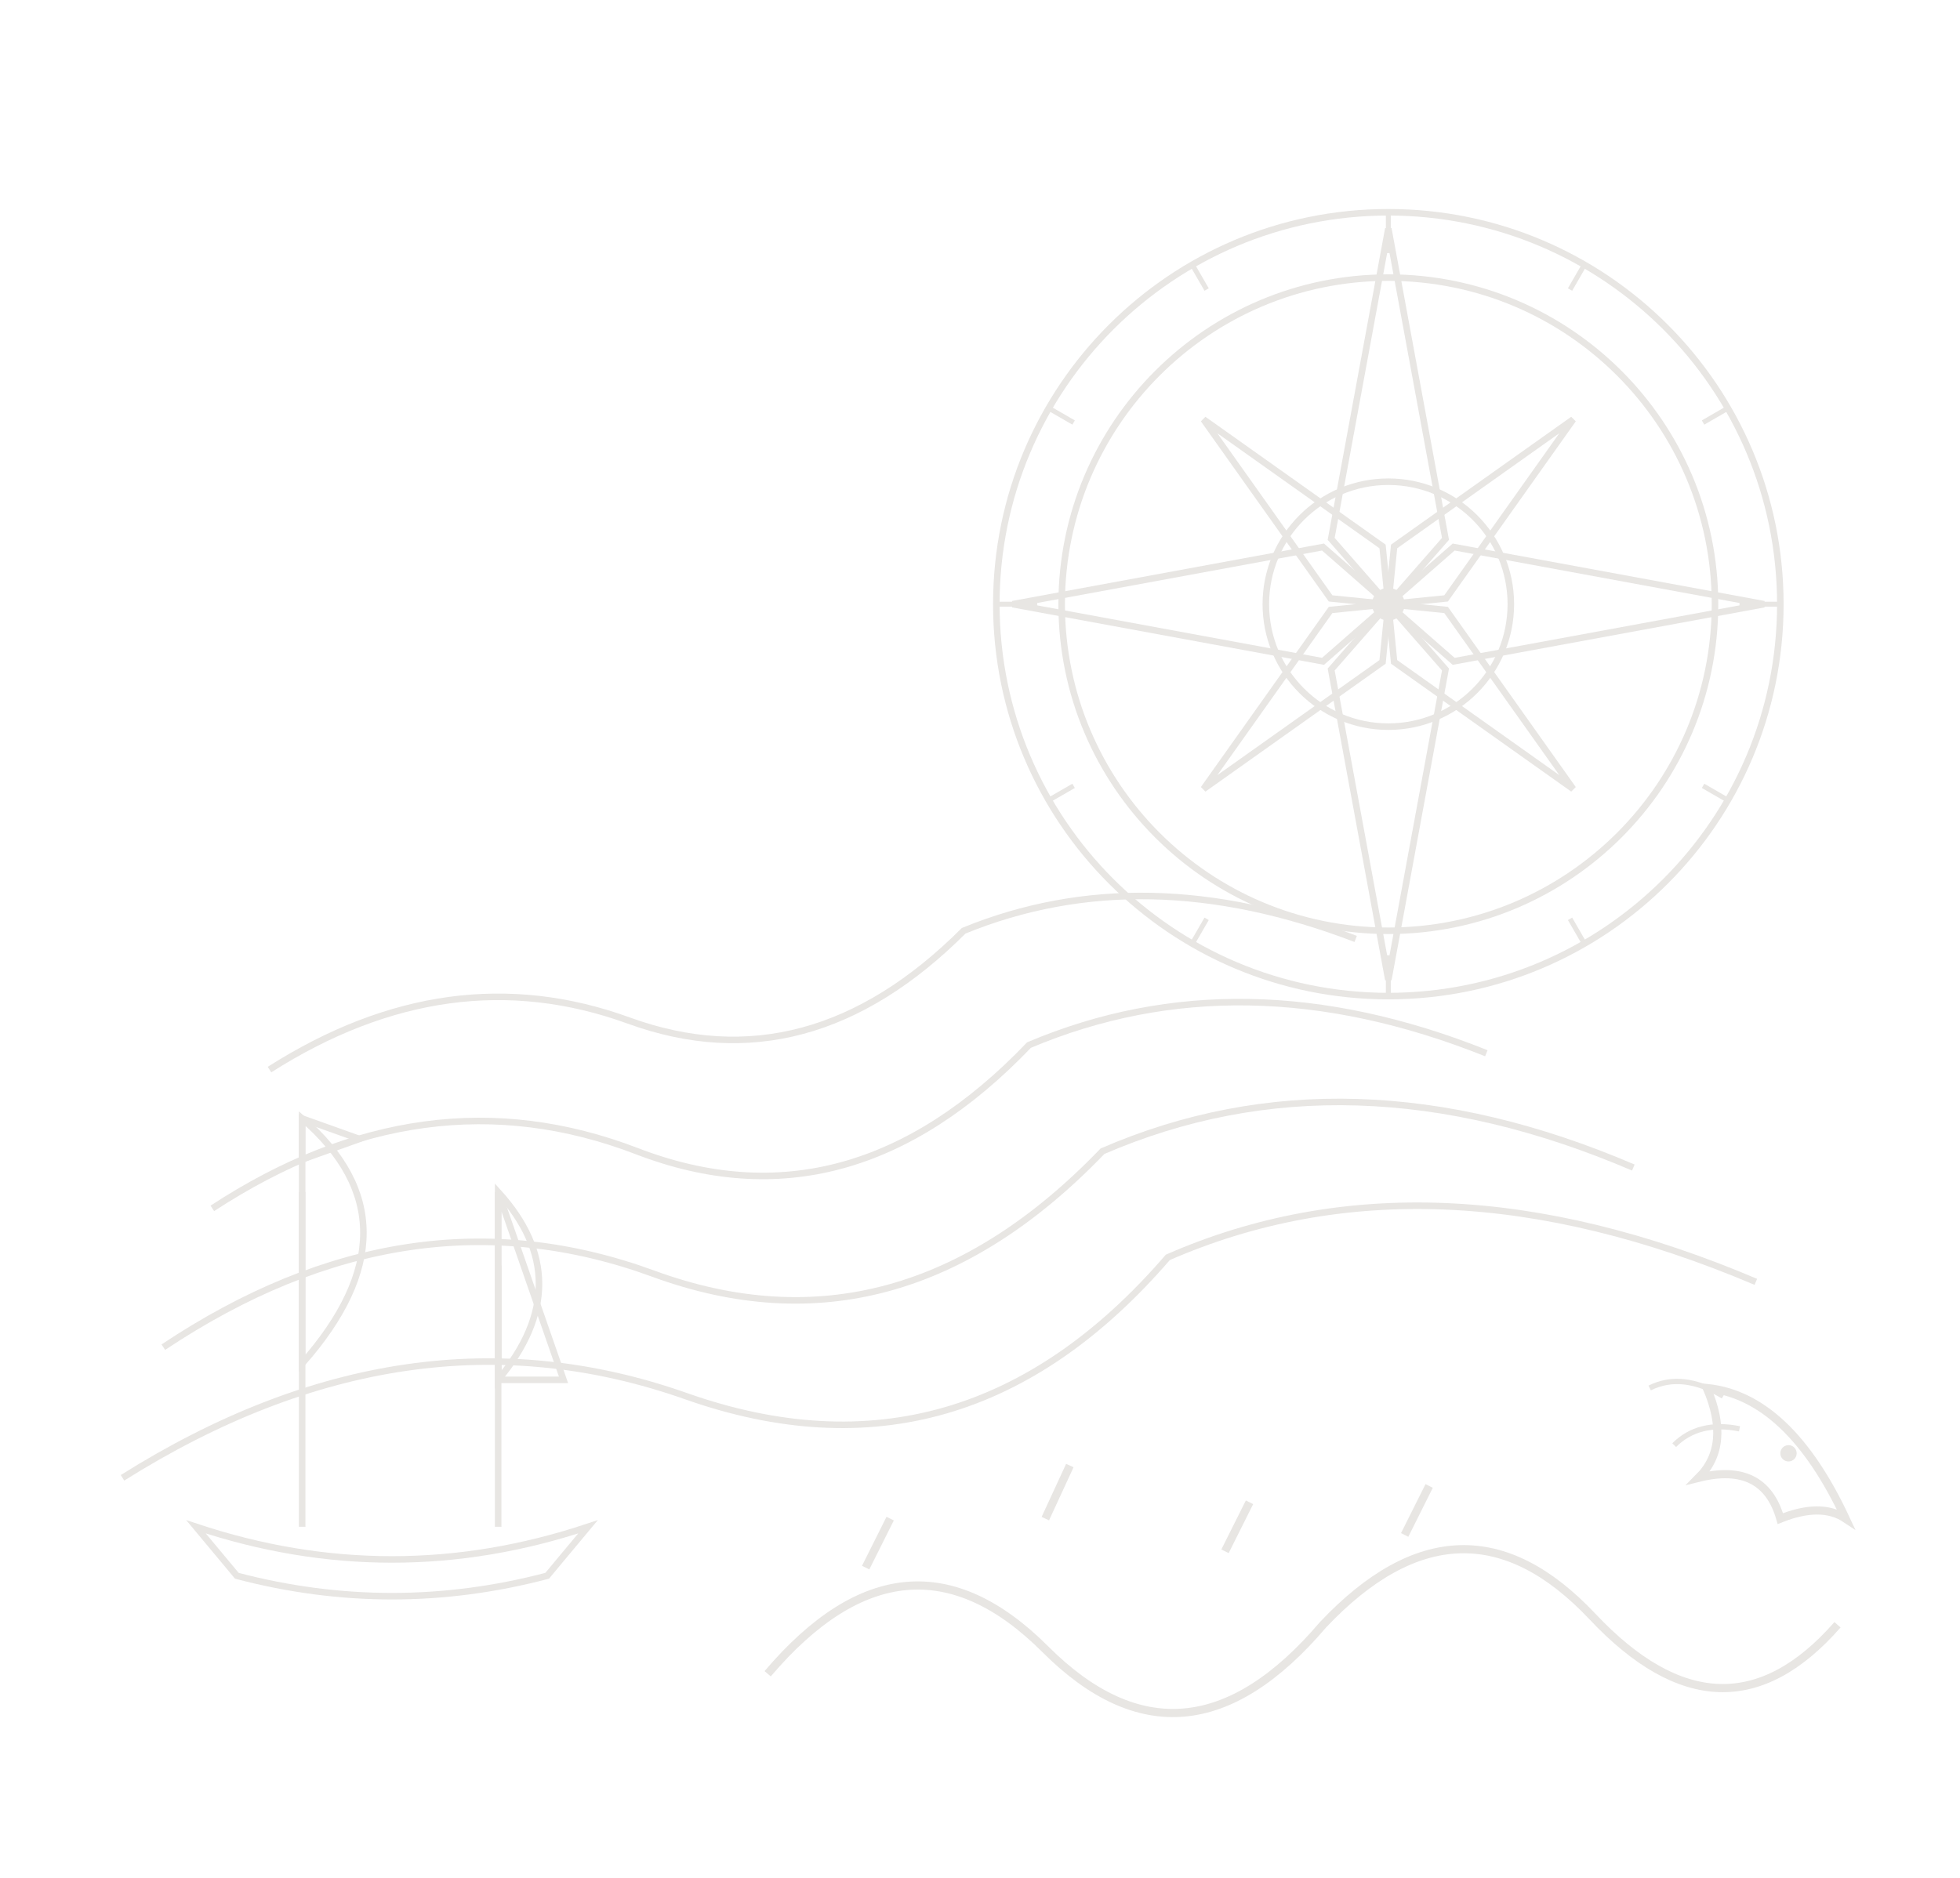
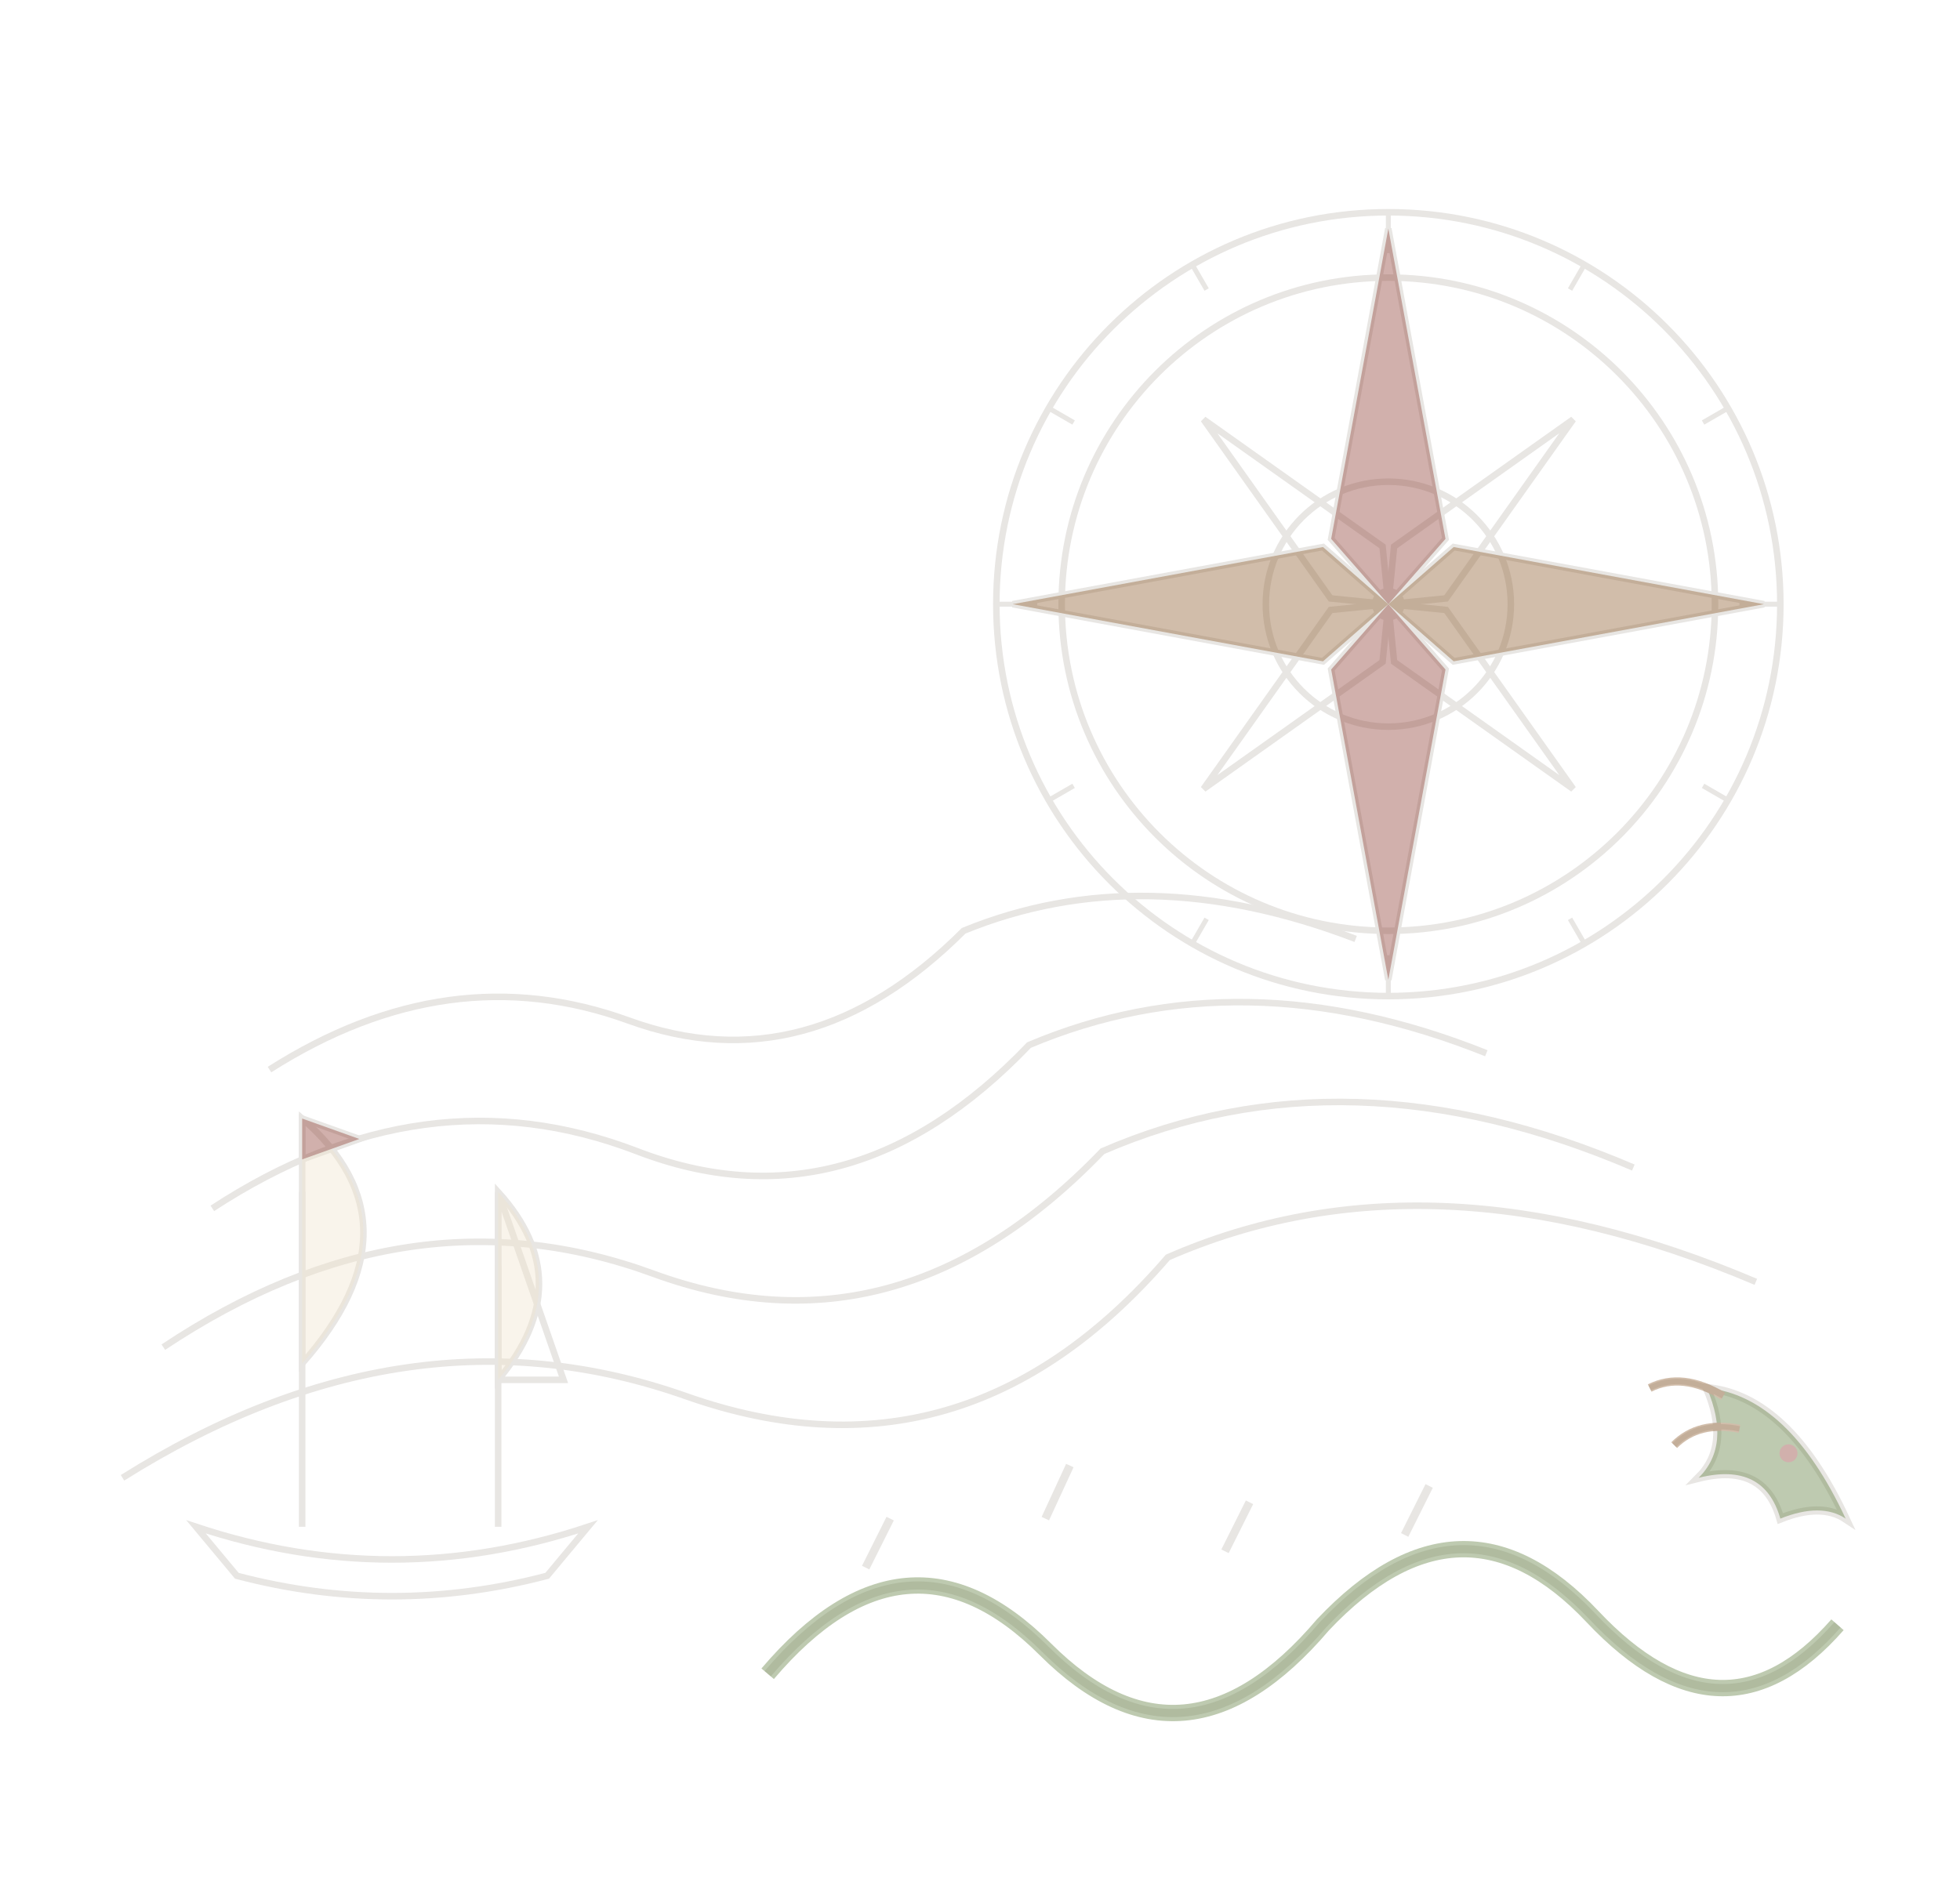
<svg xmlns="http://www.w3.org/2000/svg" width="480" height="460" viewBox="0 0 480 460">
  <g opacity="0.13" fill="none" stroke="#4a3b2a" stroke-width="1.6">
    <path d="M40 330 q60-40 120-18 t110-30 q60-26 130 4" />
    <path d="M30 362 q70-44 138-20 t118-34 q64-28 144 6" />
    <path d="M52 296 q52-34 104-14 t96-26 q52-22 112 2" />
    <path d="M66 262 q44-28 88-12 t82-22 q44-18 96 2" />
    <g transform="translate(340 148)">
      <circle r="96" />
      <circle r="80" />
      <circle r="30" />
      <circle r="4" fill="#4a3b2a" stroke="none" />
      <path d="M0-92 L14-16 L0 0 L-14-16 Z" />
      <path d="M0 92 L14 16 L0 0 L-14 16 Z" />
      <path d="M-92 0 L-16-14 L0 0 L-16 14 Z" />
      <path d="M92 0 L16-14 L0 0 L16 14 Z" />
      <g transform="rotate(45)">
        <path d="M0-64 L9-11 L0 0 L-9-11 Z" />
        <path d="M0 64 L9 11 L0 0 L-9 11 Z" />
        <path d="M-64 0 L-11-9 L0 0 L-11 9 Z" />
        <path d="M64 0 L11-9 L0 0 L11 9 Z" />
      </g>
      <g stroke-width="1.2">
        <path d="M0-96 v10" />
        <path d="M0 96 v-10" />
        <path d="M-96 0 h10" />
        <path d="M96 0 h-10" />
        <g transform="rotate(30)">
          <path d="M0-96 v7" />
          <path d="M0 96 v-7" />
        </g>
        <g transform="rotate(60)">
          <path d="M0-96 v7" />
          <path d="M0 96 v-7" />
        </g>
        <g transform="rotate(120)">
          <path d="M0-96 v7" />
          <path d="M0 96 v-7" />
        </g>
        <g transform="rotate(150)">
          <path d="M0-96 v7" />
          <path d="M0 96 v-7" />
        </g>
      </g>
    </g>
    <g transform="translate(96 356)">
      <path d="M-48 18 Q0 34 48 18 L38 30 Q0 40 -38 30 Z" />
      <path d="M-22 18 v-82 M26 18 v-64" />
      <path d="M-22-82 Q8-56 -22-22 Z" />
      <path d="M26-64 Q46-42 26-18 Z" />
      <path d="M42-18 L26-64 L26-18 Z" />
      <path d="M-22-82 l14 5 l-14 5 Z" />
    </g>
    <g stroke-width="2">
      <path d="M188 410 q34-40 68-6 t68-6 q34-36 66-2 t60 2" />
      <path d="M212 384 l6-12 M256 372 l6-13 M300 380 l6-12 M344 376 l6-12" />
      <g transform="translate(452 372)">
        <path d="M0 0 q-14-30 -34-32 q6 14 -2 22 q16-4 20 10 q10-4 16 0Z" />
-         <circle cx="-14" cy="-16" r="2" fill="#4a3b2a" stroke="none" />
        <path d="M-30-30 q-10-6 -18-2 M-26-22 q-10-2 -16 4" stroke-width="1.3" />
      </g>
    </g>
  </g>
+   <g opacity="0.4" stroke="none">
+     <g transform="translate(340 148)">
+       <path d="M0-92 L14-16 L0 0 L-14-16 Z" fill="#8b3a2f" />
+       <path d="M92 0 L16-14 L0 0 L16 14 Z" fill="#8b5a2b" />
+       <path d="M0 92 L14 16 L0 0 L-14 16 Z" fill="#8b3a2f" />
+       <path d="M-92 0 L-16-14 L0 0 L-16 14 Z" fill="#8b5a2b" />
+     </g>
+     <g transform="translate(96 356)" fill="#efe3cc">
+       <path d="M-22-82 Q8-56 -22-22 Z" />
+       <path d="M26-64 Q46-42 26-18 Z" />
+     </g>
+     <path d="M74 274 l14 5 l-14 5 Z" fill="#8b3a2f" />
+     <g fill="#5c7a3a">
+       <path d="M188 410 q34-40 68-6 t68-6 q34-36 66-2 t60 2" stroke="#5c7a3a" stroke-width="4" fill="none" />
+       <g transform="translate(452 372)">
+         <path d="M0 0 q-14-30 -34-32 q6 14 -2 22 q16-4 20 10 q10-4 16 0Z" />
+       </g>
+     </g>
+     <g transform="translate(452 372)">
+       <path d="M-30-30 q-10-6 -18-2 M-26-22 q-10-2 -16 4" stroke="#8b5a2b" stroke-width="2" fill="none" />
+       <circle cx="-14" cy="-16" r="2.2" fill="#8b3a2f" />
+     </g>
+   </g>
</svg>
